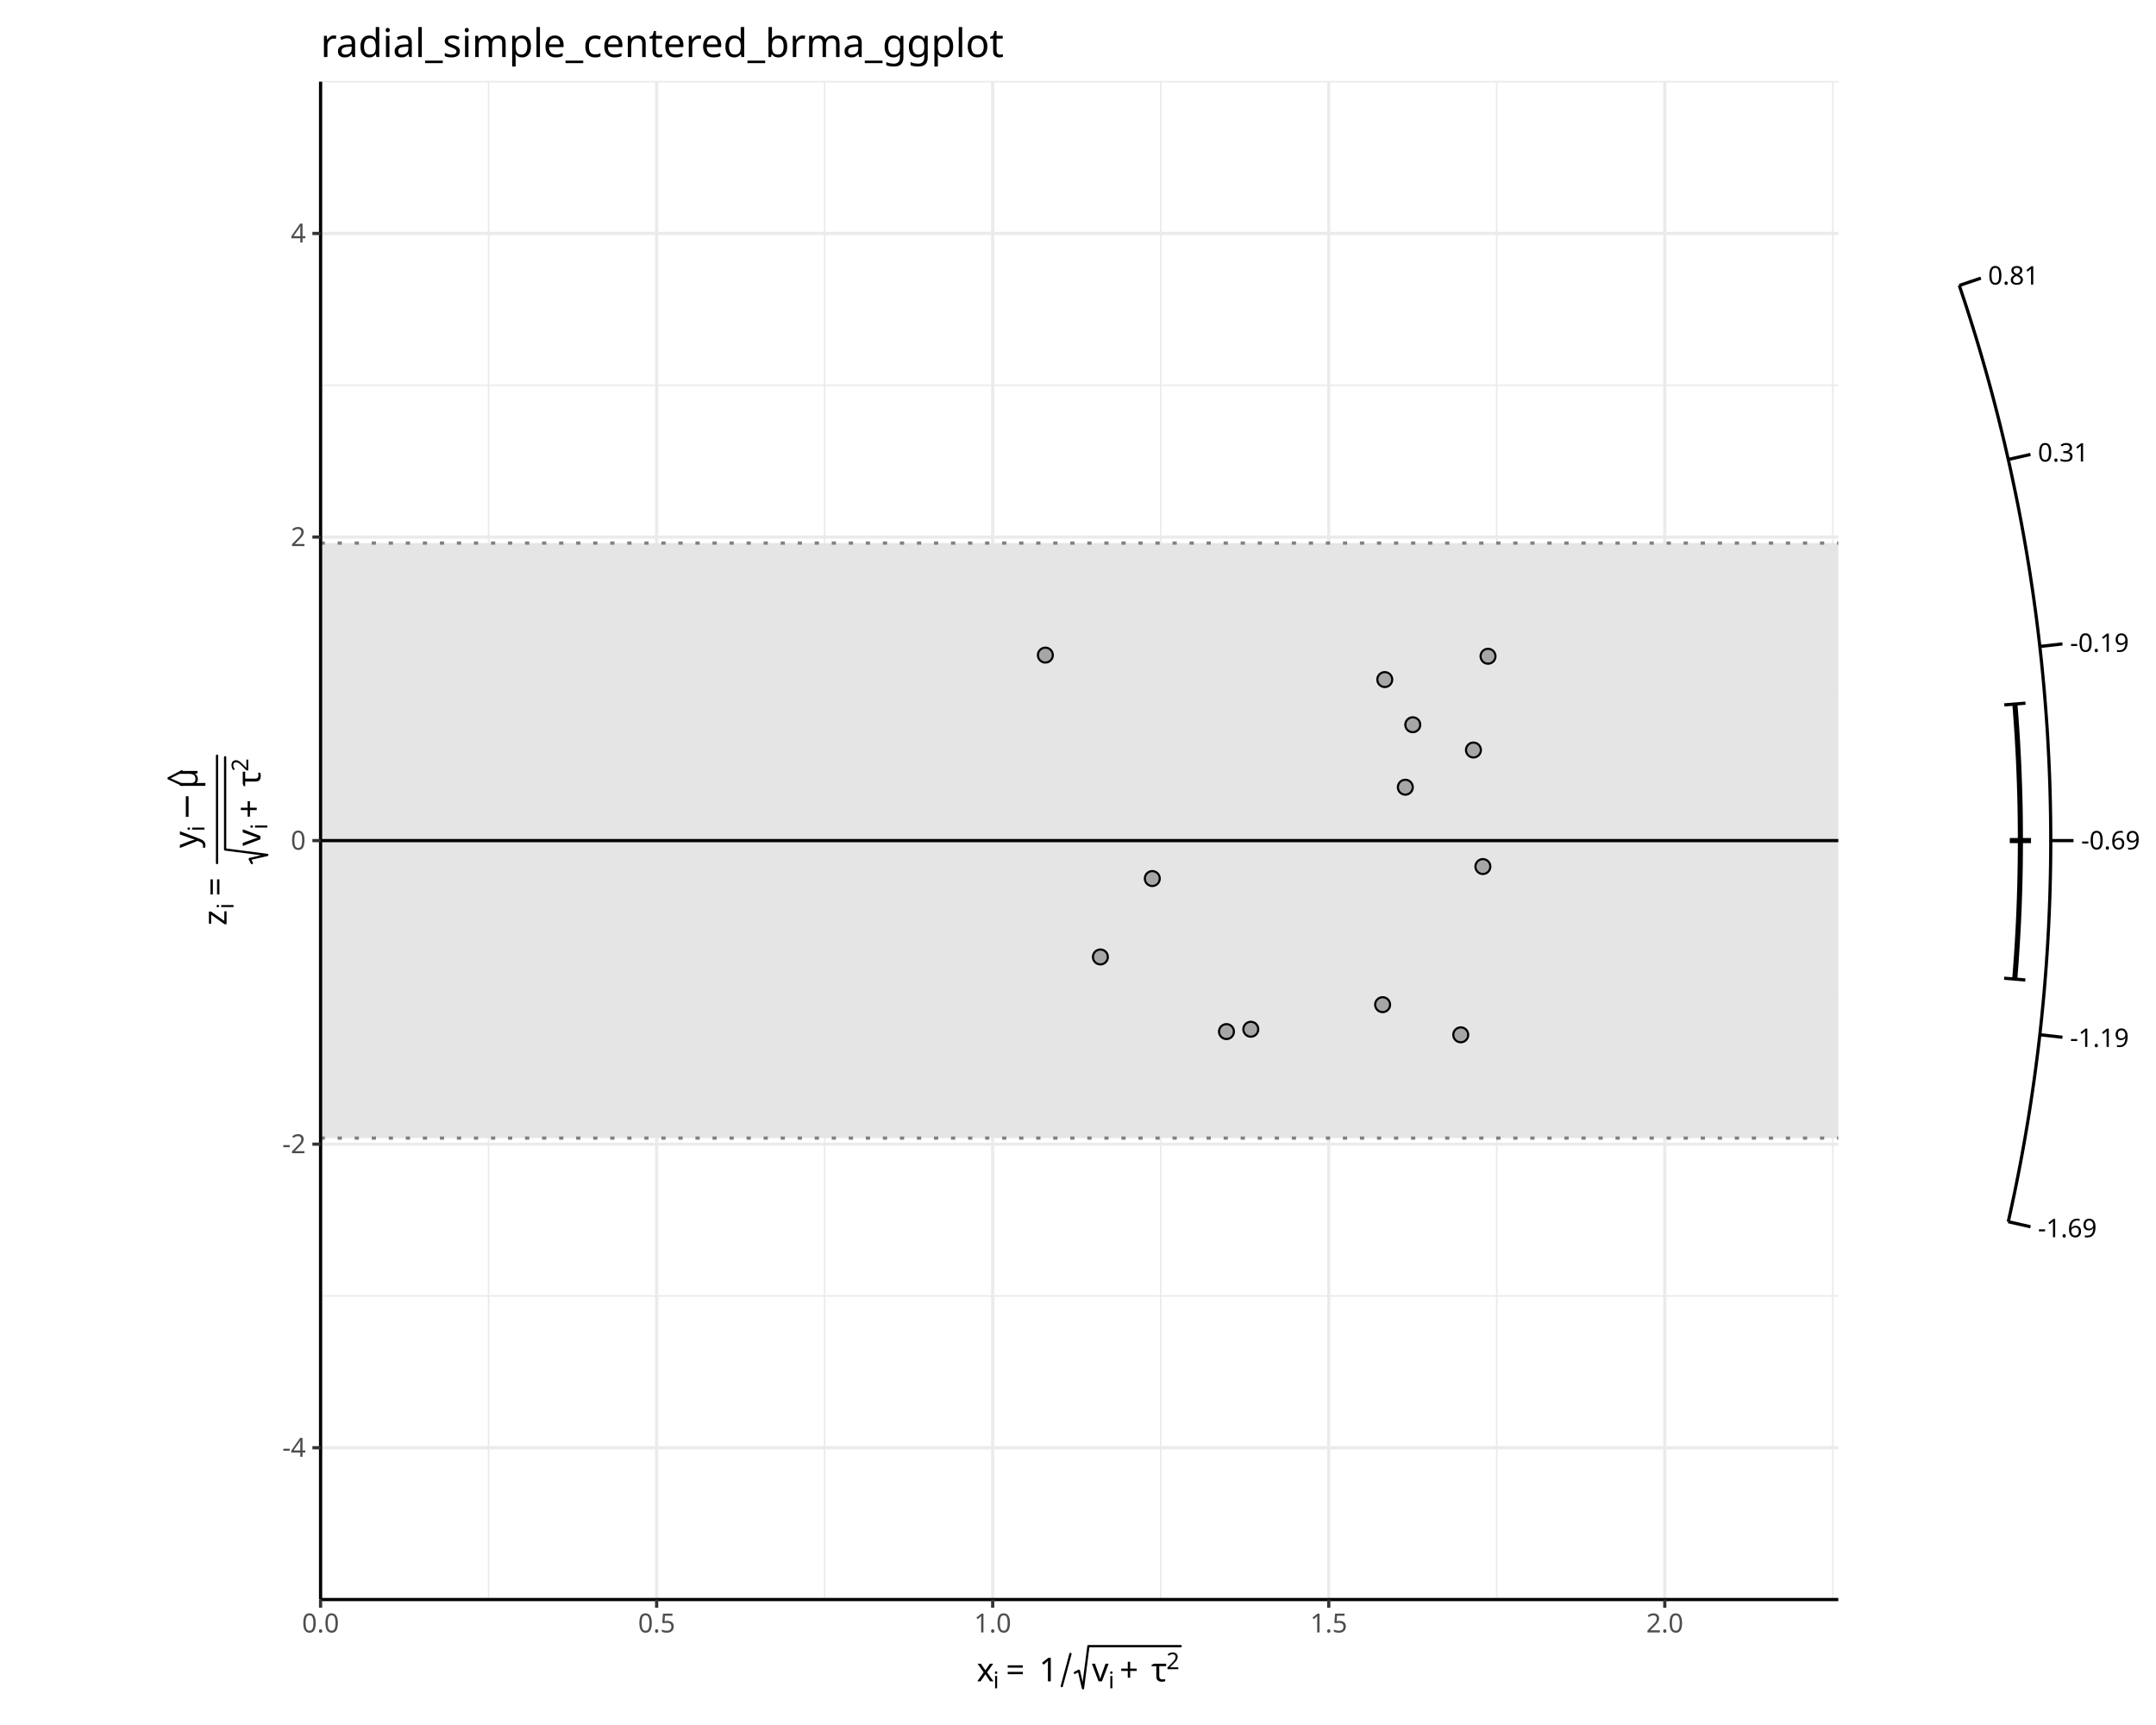
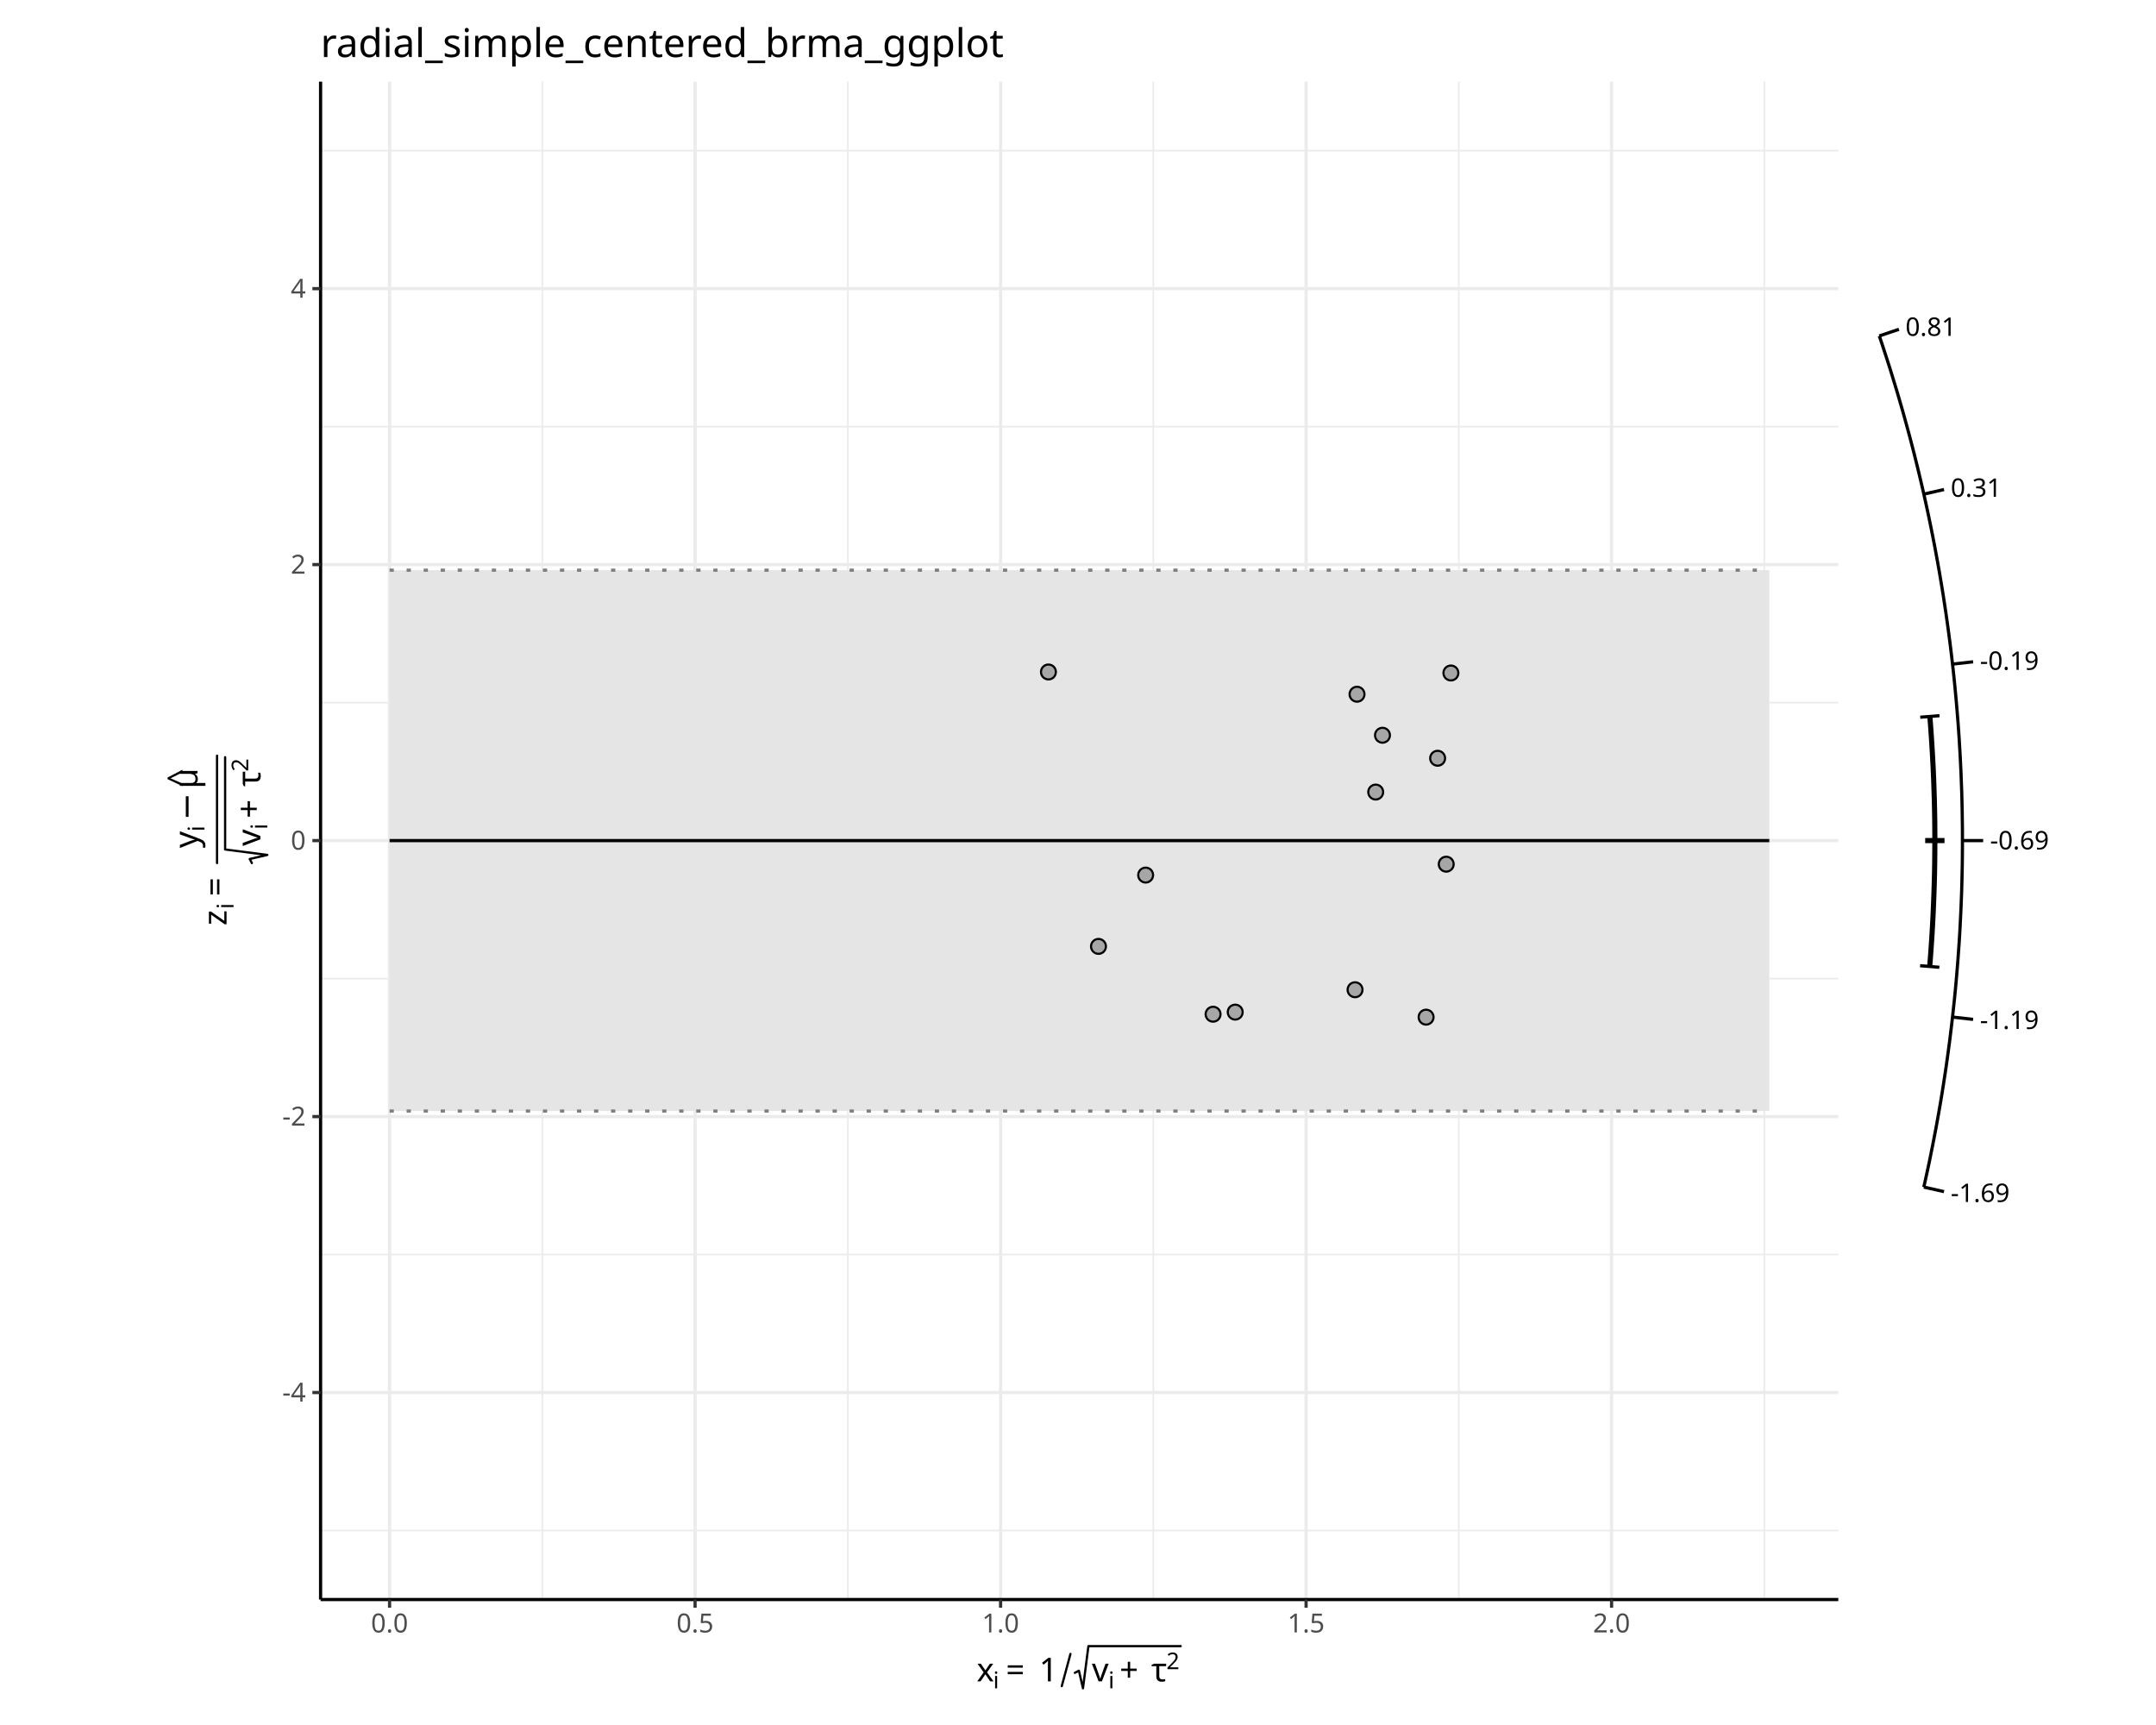
<svg xmlns="http://www.w3.org/2000/svg" class="svglite" data-engine-version="2.0" width="720.00pt" height="576.00pt" viewBox="0 0 720.00 576.00">
  <defs>
    <style type="text/css">
    .svglite line, .svglite polyline, .svglite polygon, .svglite path, .svglite rect, .svglite circle {
      fill: none;
      stroke: #000000;
      stroke-linecap: round;
      stroke-linejoin: round;
      stroke-miterlimit: 10.00;
    }
  </style>
  </defs>
  <rect width="100%" height="100%" style="stroke: none; fill: #FFFFFF;" />
  <defs>
    <clipPath id="cpMC4wMHw3MjAuMDB8MC4wMHw1NzYuMDA=">
      <rect x="0.00" y="0.00" width="720.00" height="576.00" />
    </clipPath>
  </defs>
  <g clip-path="url(#cpMC4wMHw3MjAuMDB8MC4wMHw1NzYuMDA=)">
</g>
  <defs>
    <clipPath id="cpNDYuMzN8NjczLjY3fDAuMDB8NTc2LjAw">
      <rect x="46.33" y="0.00" width="627.34" height="576.00" />
    </clipPath>
  </defs>
  <g clip-path="url(#cpNDYuMzN8NjczLjY3fDAuMDB8NTc2LjAw)">
    <rect x="46.33" y="0.00" width="627.34" height="576.00" style="stroke-width: 1.07; stroke: #FFFFFF; fill: #FFFFFF;" />
  </g>
  <g clip-path="url(#cpMC4wMHw3MjAuMDB8MC4wMHw1NzYuMDA=)">
    <rect x="107.06" y="27.27" width="506.83" height="506.83" style="stroke-width: 1.07; stroke: none; fill: #FFFFFF;" />
-     <polyline points="107.06,534.10 613.90,534.10 " style="stroke-width: 0.53; stroke: #EBEBEB; stroke-linecap: butt;" />
-     <polyline points="107.06,432.73 613.90,432.73 " style="stroke-width: 0.53; stroke: #EBEBEB; stroke-linecap: butt;" />
-     <polyline points="107.06,331.37 613.90,331.37 " style="stroke-width: 0.53; stroke: #EBEBEB; stroke-linecap: butt;" />
-     <polyline points="107.06,230.00 613.90,230.00 " style="stroke-width: 0.53; stroke: #EBEBEB; stroke-linecap: butt;" />
-     <polyline points="107.06,128.63 613.90,128.63 " style="stroke-width: 0.53; stroke: #EBEBEB; stroke-linecap: butt;" />
-     <polyline points="107.06,27.27 613.90,27.27 " style="stroke-width: 0.53; stroke: #EBEBEB; stroke-linecap: butt;" />
-     <polyline points="163.17,534.10 163.17,27.27 " style="stroke-width: 0.53; stroke: #EBEBEB; stroke-linecap: butt;" />
-     <polyline points="275.40,534.10 275.40,27.27 " style="stroke-width: 0.53; stroke: #EBEBEB; stroke-linecap: butt;" />
-     <polyline points="387.63,534.10 387.63,27.27 " style="stroke-width: 0.53; stroke: #EBEBEB; stroke-linecap: butt;" />
-     <polyline points="499.85,534.10 499.85,27.27 " style="stroke-width: 0.53; stroke: #EBEBEB; stroke-linecap: butt;" />
-     <polyline points="612.08,534.10 612.08,27.27 " style="stroke-width: 0.53; stroke: #EBEBEB; stroke-linecap: butt;" />
-     <polyline points="107.06,483.42 613.90,483.42 " style="stroke-width: 1.07; stroke: #EBEBEB; stroke-linecap: butt;" />
-     <polyline points="107.06,382.05 613.90,382.05 " style="stroke-width: 1.07; stroke: #EBEBEB; stroke-linecap: butt;" />
+     <polyline points="107.06,511.06 613.90,511.06 " style="stroke-width: 0.53; stroke: #EBEBEB; stroke-linecap: butt;" />
+     <polyline points="107.06,418.91 613.90,418.91 " style="stroke-width: 0.53; stroke: #EBEBEB; stroke-linecap: butt;" />
+     <polyline points="107.06,326.76 613.90,326.76 " style="stroke-width: 0.53; stroke: #EBEBEB; stroke-linecap: butt;" />
+     <polyline points="107.06,234.61 613.90,234.61 " style="stroke-width: 0.53; stroke: #EBEBEB; stroke-linecap: butt;" />
+     <polyline points="107.06,142.46 613.90,142.46 " style="stroke-width: 0.53; stroke: #EBEBEB; stroke-linecap: butt;" />
+     <polyline points="107.06,50.30 613.90,50.30 " style="stroke-width: 0.53; stroke: #EBEBEB; stroke-linecap: butt;" />
+     <polyline points="181.11,534.10 181.11,27.27 " style="stroke-width: 0.53; stroke: #EBEBEB; stroke-linecap: butt;" />
+     <polyline points="283.13,534.10 283.13,27.27 " style="stroke-width: 0.53; stroke: #EBEBEB; stroke-linecap: butt;" />
+     <polyline points="385.16,534.10 385.16,27.27 " style="stroke-width: 0.53; stroke: #EBEBEB; stroke-linecap: butt;" />
+     <polyline points="487.18,534.10 487.18,27.27 " style="stroke-width: 0.53; stroke: #EBEBEB; stroke-linecap: butt;" />
+     <polyline points="589.20,534.10 589.20,27.27 " style="stroke-width: 0.53; stroke: #EBEBEB; stroke-linecap: butt;" />
+     <polyline points="107.06,464.99 613.90,464.99 " style="stroke-width: 1.07; stroke: #EBEBEB; stroke-linecap: butt;" />
+     <polyline points="107.06,372.84 613.90,372.84 " style="stroke-width: 1.07; stroke: #EBEBEB; stroke-linecap: butt;" />
    <polyline points="107.06,280.68 613.90,280.68 " style="stroke-width: 1.07; stroke: #EBEBEB; stroke-linecap: butt;" />
-     <polyline points="107.06,179.32 613.90,179.32 " style="stroke-width: 1.07; stroke: #EBEBEB; stroke-linecap: butt;" />
-     <polyline points="107.06,77.95 613.90,77.95 " style="stroke-width: 1.07; stroke: #EBEBEB; stroke-linecap: butt;" />
-     <polyline points="107.06,534.10 107.06,27.27 " style="stroke-width: 1.07; stroke: #EBEBEB; stroke-linecap: butt;" />
-     <polyline points="219.29,534.10 219.29,27.27 " style="stroke-width: 1.07; stroke: #EBEBEB; stroke-linecap: butt;" />
-     <polyline points="331.51,534.10 331.51,27.27 " style="stroke-width: 1.07; stroke: #EBEBEB; stroke-linecap: butt;" />
-     <polyline points="443.74,534.10 443.74,27.27 " style="stroke-width: 1.07; stroke: #EBEBEB; stroke-linecap: butt;" />
-     <polyline points="555.96,534.10 555.96,27.27 " style="stroke-width: 1.07; stroke: #EBEBEB; stroke-linecap: butt;" />
-     <polygon points="107.06,181.35 613.90,181.35 613.90,380.02 107.06,380.02 " style="stroke-width: 1.07; stroke: none; stroke-linecap: butt; fill: #E5E5E5;" />
-     <polyline points="107.06,181.35 613.90,181.35 " style="stroke-width: 1.07; stroke: #7F7F7F; stroke-dasharray: 1.42,4.27; stroke-linecap: butt;" />
-     <polyline points="107.06,380.02 613.90,380.02 " style="stroke-width: 1.07; stroke: #7F7F7F; stroke-dasharray: 1.42,4.27; stroke-linecap: butt;" />
-     <polyline points="107.06,280.68 613.90,280.68 " style="stroke-width: 1.07; stroke-linecap: butt;" />
-     <circle cx="384.81" cy="293.36" r="2.49" style="stroke-width: 0.71; fill: #A6A6A6;" />
-     <circle cx="417.71" cy="343.68" r="2.49" style="stroke-width: 0.71; fill: #A6A6A6;" />
-     <circle cx="367.48" cy="319.54" r="2.49" style="stroke-width: 0.71; fill: #A6A6A6;" />
-     <circle cx="487.82" cy="345.54" r="2.49" style="stroke-width: 0.71; fill: #A6A6A6;" />
-     <circle cx="471.80" cy="242.00" r="2.49" style="stroke-width: 0.71; fill: #A6A6A6;" />
-     <circle cx="495.21" cy="289.35" r="2.49" style="stroke-width: 0.71; fill: #A6A6A6;" />
-     <circle cx="409.58" cy="344.46" r="2.49" style="stroke-width: 0.71; fill: #A6A6A6;" />
-     <circle cx="496.93" cy="219.13" r="2.49" style="stroke-width: 0.71; fill: #A6A6A6;" />
-     <circle cx="469.31" cy="262.86" r="2.49" style="stroke-width: 0.71; fill: #A6A6A6;" />
-     <circle cx="461.73" cy="335.47" r="2.49" style="stroke-width: 0.71; fill: #A6A6A6;" />
-     <circle cx="492.06" cy="250.44" r="2.49" style="stroke-width: 0.71; fill: #A6A6A6;" />
-     <circle cx="349.10" cy="218.75" r="2.49" style="stroke-width: 0.71; fill: #A6A6A6;" />
-     <circle cx="462.45" cy="226.92" r="2.49" style="stroke-width: 0.71; fill: #A6A6A6;" />
-     <polyline points="670.66,407.95 671.35,404.89 672.01,401.81 672.67,398.73 673.30,395.63 673.92,392.53 674.53,389.41 675.12,386.28 675.69,383.15 676.25,380.00 676.79,376.85 677.32,373.68 677.83,370.51 678.32,367.33 678.79,364.14 679.25,360.95 679.69,357.74 680.11,354.53 680.52,351.32 680.91,348.09 681.28,344.86 681.63,341.62 681.96,338.38 682.28,335.13 682.58,331.88 682.86,328.62 683.12,325.36 683.37,322.09 683.59,318.82 683.80,315.54 683.99,312.27 684.16,308.98 684.31,305.70 684.44,302.41 684.56,299.12 684.65,295.83 684.73,292.54 684.79,289.25 684.83,285.96 684.85,282.66 684.85,279.37 684.83,276.07 684.80,272.78 684.74,269.48 684.67,266.19 684.58,262.90 684.47,259.61 684.34,256.32 684.19,253.04 684.02,249.76 683.84,246.48 683.64,243.20 683.41,239.93 683.17,236.66 682.91,233.40 682.64,230.14 682.34,226.89 682.03,223.64 681.70,220.39 681.35,217.15 680.98,213.92 680.60,210.70 680.20,207.48 679.78,204.26 679.34,201.06 678.89,197.86 678.41,194.67 677.93,191.49 677.42,188.32 676.90,185.15 676.36,182.00 675.81,178.85 675.24,175.71 674.65,172.58 674.05,169.46 673.43,166.36 672.79,163.26 672.14,160.17 671.48,157.09 670.80,154.03 670.10,150.97 669.40,147.93 668.67,144.90 667.93,141.88 667.18,138.87 666.41,135.88 665.63,132.89 664.84,129.92 664.03,126.97 663.21,124.02 662.37,121.09 661.53,118.17 660.67,115.27 659.80,112.38 658.91,109.50 658.01,106.63 657.11,103.78 656.19,100.95 655.25,98.13 654.31,95.32 " style="stroke-width: 1.07; stroke-linecap: butt;" />
-     <line x1="670.66" y1="407.95" x2="678.08" y2="409.63" style="stroke-width: 1.07; stroke-linecap: butt;" />
-     <line x1="681.20" y1="345.51" x2="688.76" y2="346.36" style="stroke-width: 1.07; stroke-linecap: butt;" />
-     <line x1="684.85" y1="280.68" x2="692.45" y2="280.68" style="stroke-width: 1.07; stroke-linecap: butt;" />
-     <line x1="681.20" y1="215.86" x2="688.76" y2="215.01" style="stroke-width: 1.07; stroke-linecap: butt;" />
-     <line x1="670.66" y1="153.42" x2="678.08" y2="151.74" style="stroke-width: 1.07; stroke-linecap: butt;" />
-     <line x1="654.31" y1="95.32" x2="661.51" y2="92.88" style="stroke-width: 1.07; stroke-linecap: butt;" />
-     <text x="680.55" y="413.12" style="font-size: 8.54px; font-family: sans;" textLength="19.46px" lengthAdjust="spacingAndGlyphs">-1.69</text>
-     <text x="691.28" y="349.58" style="font-size: 8.54px; font-family: sans;" textLength="19.46px" lengthAdjust="spacingAndGlyphs">-1.19</text>
-     <text x="694.99" y="283.62" style="font-size: 8.54px; font-family: sans;" textLength="19.46px" lengthAdjust="spacingAndGlyphs">-0.69</text>
-     <text x="691.28" y="217.66" style="font-size: 8.54px; font-family: sans;" textLength="19.46px" lengthAdjust="spacingAndGlyphs">-0.19</text>
-     <text x="680.55" y="154.12" style="font-size: 8.54px; font-family: sans;" textLength="16.61px" lengthAdjust="spacingAndGlyphs">0.31</text>
-     <text x="663.91" y="95.01" style="font-size: 8.54px; font-family: sans;" textLength="16.61px" lengthAdjust="spacingAndGlyphs">0.81</text>
-     <polyline points="672.83,326.93 673.13,323.12 673.40,319.31 673.65,315.50 673.87,311.68 674.07,307.85 674.24,304.03 674.38,300.20 674.50,296.36 674.59,292.52 674.66,288.69 674.70,284.85 674.72,281.01 674.70,277.17 674.67,273.33 674.61,269.49 674.52,265.66 674.40,261.82 674.26,257.99 674.10,254.16 673.90,250.34 673.69,246.51 673.44,242.70 673.17,238.89 672.88,235.08 " style="stroke-width: 1.71; stroke-linecap: butt;" />
-     <line x1="669.29" y1="326.64" x2="676.36" y2="327.22" style="stroke-width: 1.07; stroke-linecap: butt;" />
-     <line x1="671.17" y1="280.68" x2="678.26" y2="280.68" style="stroke-width: 1.71; stroke-linecap: butt;" />
-     <line x1="669.34" y1="235.37" x2="676.42" y2="234.80" style="stroke-width: 1.07; stroke-linecap: butt;" />
+     <polyline points="107.06,188.53 613.90,188.53 " style="stroke-width: 1.07; stroke: #EBEBEB; stroke-linecap: butt;" />
+     <polyline points="107.06,96.38 613.90,96.38 " style="stroke-width: 1.07; stroke: #EBEBEB; stroke-linecap: butt;" />
+     <polyline points="130.10,534.10 130.10,27.27 " style="stroke-width: 1.07; stroke: #EBEBEB; stroke-linecap: butt;" />
+     <polyline points="232.12,534.10 232.12,27.27 " style="stroke-width: 1.07; stroke: #EBEBEB; stroke-linecap: butt;" />
+     <polyline points="334.15,534.10 334.15,27.27 " style="stroke-width: 1.07; stroke: #EBEBEB; stroke-linecap: butt;" />
+     <polyline points="436.17,534.10 436.17,27.27 " style="stroke-width: 1.07; stroke: #EBEBEB; stroke-linecap: butt;" />
+     <polyline points="538.19,534.10 538.19,27.27 " style="stroke-width: 1.07; stroke: #EBEBEB; stroke-linecap: butt;" />
+     <polygon points="130.10,190.38 590.86,190.38 590.86,370.99 130.10,370.99 " style="stroke-width: 1.07; stroke: none; stroke-linecap: butt; fill: #E5E5E5;" />
+     <polyline points="130.10,190.38 590.86,190.38 " style="stroke-width: 1.07; stroke: #7F7F7F; stroke-dasharray: 1.42,4.27; stroke-linecap: butt;" />
+     <polyline points="130.10,370.99 590.86,370.99 " style="stroke-width: 1.07; stroke: #7F7F7F; stroke-dasharray: 1.42,4.27; stroke-linecap: butt;" />
+     <polyline points="130.10,280.68 590.86,280.68 " style="stroke-width: 1.07; stroke-linecap: butt;" />
+     <circle cx="382.59" cy="292.20" r="2.49" style="stroke-width: 0.71; fill: #A6A6A6;" />
+     <circle cx="412.50" cy="337.96" r="2.49" style="stroke-width: 0.71; fill: #A6A6A6;" />
+     <circle cx="366.84" cy="316.01" r="2.49" style="stroke-width: 0.71; fill: #A6A6A6;" />
+     <circle cx="476.25" cy="339.64" r="2.49" style="stroke-width: 0.71; fill: #A6A6A6;" />
+     <circle cx="461.68" cy="245.51" r="2.49" style="stroke-width: 0.71; fill: #A6A6A6;" />
+     <circle cx="482.97" cy="288.56" r="2.49" style="stroke-width: 0.71; fill: #A6A6A6;" />
+     <circle cx="405.11" cy="338.66" r="2.49" style="stroke-width: 0.71; fill: #A6A6A6;" />
+     <circle cx="484.53" cy="224.72" r="2.49" style="stroke-width: 0.71; fill: #A6A6A6;" />
+     <circle cx="459.42" cy="264.48" r="2.49" style="stroke-width: 0.71; fill: #A6A6A6;" />
+     <circle cx="452.52" cy="330.49" r="2.49" style="stroke-width: 0.71; fill: #A6A6A6;" />
+     <circle cx="480.10" cy="253.19" r="2.49" style="stroke-width: 0.71; fill: #A6A6A6;" />
+     <circle cx="350.13" cy="224.38" r="2.49" style="stroke-width: 0.71; fill: #A6A6A6;" />
+     <circle cx="453.18" cy="231.81" r="2.49" style="stroke-width: 0.71; fill: #A6A6A6;" />
+     <polyline points="642.46,396.38 643.08,393.60 643.69,390.80 644.29,388.00 644.86,385.18 645.43,382.36 645.98,379.52 646.52,376.68 647.04,373.83 647.55,370.97 648.04,368.11 648.52,365.23 648.98,362.35 649.42,359.46 649.86,356.56 650.27,353.65 650.67,350.74 651.06,347.82 651.42,344.89 651.78,341.96 652.11,339.03 652.43,336.08 652.74,333.14 653.03,330.18 653.30,327.23 653.55,324.26 653.79,321.30 654.01,318.33 654.22,315.35 654.41,312.38 654.58,309.39 654.73,306.41 654.87,303.43 654.99,300.44 655.10,297.45 655.18,294.46 655.25,291.46 655.31,288.47 655.34,285.48 655.36,282.48 655.36,279.49 655.35,276.49 655.31,273.50 655.27,270.50 655.20,267.51 655.12,264.52 655.01,261.53 654.90,258.54 654.76,255.55 654.61,252.57 654.44,249.59 654.26,246.61 654.06,243.64 653.84,240.66 653.60,237.70 653.35,234.73 653.08,231.78 652.80,228.82 652.50,225.87 652.18,222.93 651.85,219.99 651.50,217.06 651.13,214.13 650.75,211.21 650.35,208.30 649.94,205.39 649.51,202.49 649.07,199.60 648.61,196.71 648.13,193.84 647.65,190.97 647.14,188.11 646.62,185.25 646.09,182.41 645.54,179.58 644.98,176.75 644.40,173.93 643.81,171.13 643.21,168.33 642.59,165.54 641.96,162.77 641.31,160.00 640.65,157.24 639.98,154.50 639.30,151.76 638.60,149.04 637.89,146.33 637.17,143.63 636.43,140.94 635.69,138.26 634.93,135.60 634.16,132.95 633.38,130.30 632.58,127.68 631.78,125.06 630.97,122.46 630.14,119.87 629.30,117.29 628.46,114.72 627.60,112.17 " style="stroke-width: 1.07; stroke-linecap: butt;" />
+     <line x1="642.46" y1="396.38" x2="649.21" y2="397.90" style="stroke-width: 1.07; stroke-linecap: butt;" />
+     <line x1="652.05" y1="339.61" x2="658.92" y2="340.39" style="stroke-width: 1.07; stroke-linecap: butt;" />
+     <line x1="655.36" y1="280.68" x2="662.28" y2="280.68" style="stroke-width: 1.07; stroke-linecap: butt;" />
+     <line x1="652.05" y1="221.75" x2="658.92" y2="220.98" style="stroke-width: 1.07; stroke-linecap: butt;" />
+     <line x1="642.46" y1="164.99" x2="649.21" y2="163.46" style="stroke-width: 1.07; stroke-linecap: butt;" />
+     <line x1="627.60" y1="112.17" x2="634.15" y2="109.96" style="stroke-width: 1.07; stroke-linecap: butt;" />
+     <text x="651.45" y="401.35" style="font-size: 8.54px; font-family: sans;" textLength="19.46px" lengthAdjust="spacingAndGlyphs">-1.69</text>
+     <text x="661.20" y="343.59" style="font-size: 8.54px; font-family: sans;" textLength="19.46px" lengthAdjust="spacingAndGlyphs">-1.19</text>
+     <text x="664.58" y="283.62" style="font-size: 8.54px; font-family: sans;" textLength="19.46px" lengthAdjust="spacingAndGlyphs">-0.69</text>
+     <text x="661.20" y="223.66" style="font-size: 8.54px; font-family: sans;" textLength="19.46px" lengthAdjust="spacingAndGlyphs">-0.19</text>
+     <text x="651.45" y="165.89" style="font-size: 8.54px; font-family: sans;" textLength="16.61px" lengthAdjust="spacingAndGlyphs">0.31</text>
+     <text x="636.33" y="112.15" style="font-size: 8.54px; font-family: sans;" textLength="16.61px" lengthAdjust="spacingAndGlyphs">0.81</text>
+     <polyline points="644.43,322.73 644.70,319.27 644.95,315.80 645.18,312.33 645.38,308.86 645.56,305.38 645.71,301.90 645.84,298.42 645.95,294.94 646.04,291.45 646.10,287.96 646.13,284.47 646.15,280.98 646.14,277.49 646.11,274.00 646.05,270.51 645.97,267.02 645.86,263.54 645.74,260.05 645.59,256.57 645.41,253.09 645.21,249.62 644.99,246.15 644.75,242.69 644.48,239.23 " style="stroke-width: 1.71; stroke-linecap: butt;" />
+     <line x1="641.22" y1="322.46" x2="647.65" y2="322.99" style="stroke-width: 1.07; stroke-linecap: butt;" />
+     <line x1="642.92" y1="280.68" x2="649.37" y2="280.68" style="stroke-width: 1.71; stroke-linecap: butt;" />
+     <line x1="641.27" y1="239.49" x2="647.70" y2="238.97" style="stroke-width: 1.07; stroke-linecap: butt;" />
    <polyline points="107.06,534.10 107.06,27.27 " style="stroke-width: 1.07; stroke-linecap: butt;" />
-     <text x="102.13" y="486.45" text-anchor="end" style="font-size: 8.80px; fill: #4D4D4D; font-family: sans;" textLength="7.82px" lengthAdjust="spacingAndGlyphs">-4</text>
-     <text x="102.13" y="385.08" text-anchor="end" style="font-size: 8.80px; fill: #4D4D4D; font-family: sans;" textLength="7.82px" lengthAdjust="spacingAndGlyphs">-2</text>
+     <text x="102.13" y="468.02" text-anchor="end" style="font-size: 8.80px; fill: #4D4D4D; font-family: sans;" textLength="7.82px" lengthAdjust="spacingAndGlyphs">-4</text>
+     <text x="102.13" y="375.86" text-anchor="end" style="font-size: 8.80px; fill: #4D4D4D; font-family: sans;" textLength="7.82px" lengthAdjust="spacingAndGlyphs">-2</text>
    <text x="102.13" y="283.71" text-anchor="end" style="font-size: 8.80px; fill: #4D4D4D; font-family: sans;" textLength="4.89px" lengthAdjust="spacingAndGlyphs">0</text>
-     <text x="102.13" y="182.35" text-anchor="end" style="font-size: 8.80px; fill: #4D4D4D; font-family: sans;" textLength="4.89px" lengthAdjust="spacingAndGlyphs">2</text>
-     <text x="102.13" y="80.98" text-anchor="end" style="font-size: 8.80px; fill: #4D4D4D; font-family: sans;" textLength="4.89px" lengthAdjust="spacingAndGlyphs">4</text>
-     <polyline points="104.32,483.42 107.06,483.42 " style="stroke-width: 1.07; stroke: #333333; stroke-linecap: butt;" />
-     <polyline points="104.32,382.05 107.06,382.05 " style="stroke-width: 1.07; stroke: #333333; stroke-linecap: butt;" />
+     <text x="102.13" y="191.56" text-anchor="end" style="font-size: 8.80px; fill: #4D4D4D; font-family: sans;" textLength="4.89px" lengthAdjust="spacingAndGlyphs">2</text>
+     <text x="102.13" y="99.41" text-anchor="end" style="font-size: 8.80px; fill: #4D4D4D; font-family: sans;" textLength="4.89px" lengthAdjust="spacingAndGlyphs">4</text>
+     <polyline points="104.32,464.99 107.06,464.99 " style="stroke-width: 1.07; stroke: #333333; stroke-linecap: butt;" />
+     <polyline points="104.32,372.84 107.06,372.84 " style="stroke-width: 1.07; stroke: #333333; stroke-linecap: butt;" />
    <polyline points="104.32,280.68 107.06,280.68 " style="stroke-width: 1.07; stroke: #333333; stroke-linecap: butt;" />
-     <polyline points="104.32,179.32 107.06,179.32 " style="stroke-width: 1.07; stroke: #333333; stroke-linecap: butt;" />
-     <polyline points="104.32,77.95 107.06,77.95 " style="stroke-width: 1.07; stroke: #333333; stroke-linecap: butt;" />
+     <polyline points="104.32,188.53 107.06,188.53 " style="stroke-width: 1.07; stroke: #333333; stroke-linecap: butt;" />
+     <polyline points="104.32,96.38 107.06,96.38 " style="stroke-width: 1.07; stroke: #333333; stroke-linecap: butt;" />
    <polyline points="107.06,534.10 613.90,534.10 " style="stroke-width: 1.07; stroke-linecap: butt;" />
-     <polyline points="107.06,536.84 107.06,534.10 " style="stroke-width: 1.07; stroke: #333333; stroke-linecap: butt;" />
-     <polyline points="219.29,536.84 219.29,534.10 " style="stroke-width: 1.07; stroke: #333333; stroke-linecap: butt;" />
-     <polyline points="331.51,536.84 331.51,534.10 " style="stroke-width: 1.07; stroke: #333333; stroke-linecap: butt;" />
-     <polyline points="443.74,536.84 443.74,534.10 " style="stroke-width: 1.07; stroke: #333333; stroke-linecap: butt;" />
-     <polyline points="555.96,536.84 555.96,534.10 " style="stroke-width: 1.07; stroke: #333333; stroke-linecap: butt;" />
-     <text x="107.06" y="545.09" text-anchor="middle" style="font-size: 8.80px; fill: #4D4D4D; font-family: sans;" textLength="12.23px" lengthAdjust="spacingAndGlyphs">0.0</text>
-     <text x="219.29" y="545.09" text-anchor="middle" style="font-size: 8.80px; fill: #4D4D4D; font-family: sans;" textLength="12.23px" lengthAdjust="spacingAndGlyphs">0.5</text>
-     <text x="331.51" y="545.09" text-anchor="middle" style="font-size: 8.80px; fill: #4D4D4D; font-family: sans;" textLength="12.23px" lengthAdjust="spacingAndGlyphs">1.0</text>
-     <text x="443.74" y="545.09" text-anchor="middle" style="font-size: 8.80px; fill: #4D4D4D; font-family: sans;" textLength="12.23px" lengthAdjust="spacingAndGlyphs">1.5</text>
-     <text x="555.96" y="545.09" text-anchor="middle" style="font-size: 8.80px; fill: #4D4D4D; font-family: sans;" textLength="12.23px" lengthAdjust="spacingAndGlyphs">2.0</text>
+     <polyline points="130.10,536.84 130.10,534.10 " style="stroke-width: 1.07; stroke: #333333; stroke-linecap: butt;" />
+     <polyline points="232.12,536.84 232.12,534.10 " style="stroke-width: 1.07; stroke: #333333; stroke-linecap: butt;" />
+     <polyline points="334.15,536.84 334.15,534.10 " style="stroke-width: 1.07; stroke: #333333; stroke-linecap: butt;" />
+     <polyline points="436.17,536.84 436.17,534.10 " style="stroke-width: 1.07; stroke: #333333; stroke-linecap: butt;" />
+     <polyline points="538.19,536.84 538.19,534.10 " style="stroke-width: 1.07; stroke: #333333; stroke-linecap: butt;" />
+     <text x="130.10" y="545.09" text-anchor="middle" style="font-size: 8.80px; fill: #4D4D4D; font-family: sans;" textLength="12.23px" lengthAdjust="spacingAndGlyphs">0.0</text>
+     <text x="232.12" y="545.09" text-anchor="middle" style="font-size: 8.80px; fill: #4D4D4D; font-family: sans;" textLength="12.23px" lengthAdjust="spacingAndGlyphs">0.5</text>
+     <text x="334.15" y="545.09" text-anchor="middle" style="font-size: 8.80px; fill: #4D4D4D; font-family: sans;" textLength="12.23px" lengthAdjust="spacingAndGlyphs">1.0</text>
+     <text x="436.17" y="545.09" text-anchor="middle" style="font-size: 8.80px; fill: #4D4D4D; font-family: sans;" textLength="12.23px" lengthAdjust="spacingAndGlyphs">1.5</text>
+     <text x="538.19" y="545.09" text-anchor="middle" style="font-size: 8.80px; fill: #4D4D4D; font-family: sans;" textLength="12.23px" lengthAdjust="spacingAndGlyphs">2.0</text>
    <text x="326.16" y="561.43" style="font-size: 11.00px; font-family: sans;" textLength="5.50px" lengthAdjust="spacingAndGlyphs">x</text>
    <text x="331.66" y="563.75" style="font-size: 7.70px; font-family: sans;" textLength="1.71px" lengthAdjust="spacingAndGlyphs">i</text>
    <text x="335.92" y="561.43" style="font-size: 11.00px; font-family: sans;" textLength="8.54px" lengthAdjust="spacingAndGlyphs">=</text>
    <text x="347.00" y="561.43" style="font-size: 11.00px; font-family: sans;" textLength="6.12px" lengthAdjust="spacingAndGlyphs">1</text>
    <polyline points="354.58,563.02 357.48,552.27 " style="stroke-width: 0.75;" />
    <polyline points="358.94,558.58 360.30,557.87 361.66,563.75 363.48,549.66 394.29,549.66 " style="stroke-width: 0.75;" />
    <text x="364.64" y="561.43" style="font-size: 11.00px; font-family: sans;" textLength="5.50px" lengthAdjust="spacingAndGlyphs">v</text>
    <text x="370.15" y="563.75" style="font-size: 7.70px; font-family: sans;" textLength="1.71px" lengthAdjust="spacingAndGlyphs">i</text>
    <text x="373.89" y="561.43" style="font-size: 11.00px; font-family: sans;" textLength="8.54px" lengthAdjust="spacingAndGlyphs">+</text>
    <text x="384.47" y="561.43" style="font-size: 11.00px; font-family: sans;" textLength="5.03px" lengthAdjust="spacingAndGlyphs">τ</text>
    <text x="389.50" y="557.36" style="font-size: 7.70px; font-family: sans;" textLength="4.28px" lengthAdjust="spacingAndGlyphs">2</text>
    <text transform="translate(75.66,309.04) rotate(-90)" style="font-size: 11.00px; font-family: sans;" textLength="5.50px" lengthAdjust="spacingAndGlyphs">z</text>
    <text transform="translate(77.99,303.54) rotate(-90)" style="font-size: 7.70px; font-family: sans;" textLength="1.71px" lengthAdjust="spacingAndGlyphs">i</text>
    <text transform="translate(75.66,299.28) rotate(-90)" style="font-size: 11.00px; font-family: sans;" textLength="8.54px" lengthAdjust="spacingAndGlyphs">=</text>
    <text transform="translate(65.96,283.18) rotate(-90)" style="font-size: 11.00px; font-family: sans;" textLength="5.50px" lengthAdjust="spacingAndGlyphs">y</text>
    <text transform="translate(68.28,277.68) rotate(-90)" style="font-size: 7.70px; font-family: sans;" textLength="1.71px" lengthAdjust="spacingAndGlyphs">i</text>
    <text transform="translate(65.96,273.93) rotate(-90)" style="font-size: 11.00px; font-family: sans;" textLength="8.55px" lengthAdjust="spacingAndGlyphs">−</text>
    <text transform="translate(65.96,263.35) rotate(-90)" style="font-size: 11.00px; font-family: sans;" textLength="6.01px" lengthAdjust="spacingAndGlyphs">μ</text>
    <text transform="translate(63.86,262.92) rotate(-90)" style="font-size: 11.00px; font-family: sans;" textLength="5.16px" lengthAdjust="spacingAndGlyphs">^</text>
    <polyline points="84.11,288.19 83.40,286.83 89.28,285.47 75.18,283.65 75.18,252.84 " style="stroke-width: 0.75;" />
    <text transform="translate(86.96,282.49) rotate(-90)" style="font-size: 11.00px; font-family: sans;" textLength="5.50px" lengthAdjust="spacingAndGlyphs">v</text>
    <text transform="translate(89.28,276.98) rotate(-90)" style="font-size: 7.70px; font-family: sans;" textLength="1.71px" lengthAdjust="spacingAndGlyphs">i</text>
    <text transform="translate(86.96,273.24) rotate(-90)" style="font-size: 11.00px; font-family: sans;" textLength="8.54px" lengthAdjust="spacingAndGlyphs">+</text>
    <text transform="translate(86.96,262.66) rotate(-90)" style="font-size: 11.00px; font-family: sans;" textLength="5.03px" lengthAdjust="spacingAndGlyphs">τ</text>
    <text transform="translate(82.89,257.63) rotate(-90)" style="font-size: 7.70px; font-family: sans;" textLength="4.28px" lengthAdjust="spacingAndGlyphs">2</text>
    <polyline points="72.48,288.19 72.48,252.33 " style="stroke-width: 0.75;" />
    <text x="107.06" y="19.05" style="font-size: 13.20px; font-family: sans;" textLength="217.22px" lengthAdjust="spacingAndGlyphs">radial_simple_centered_brma_ggplot</text>
  </g>
</svg>
